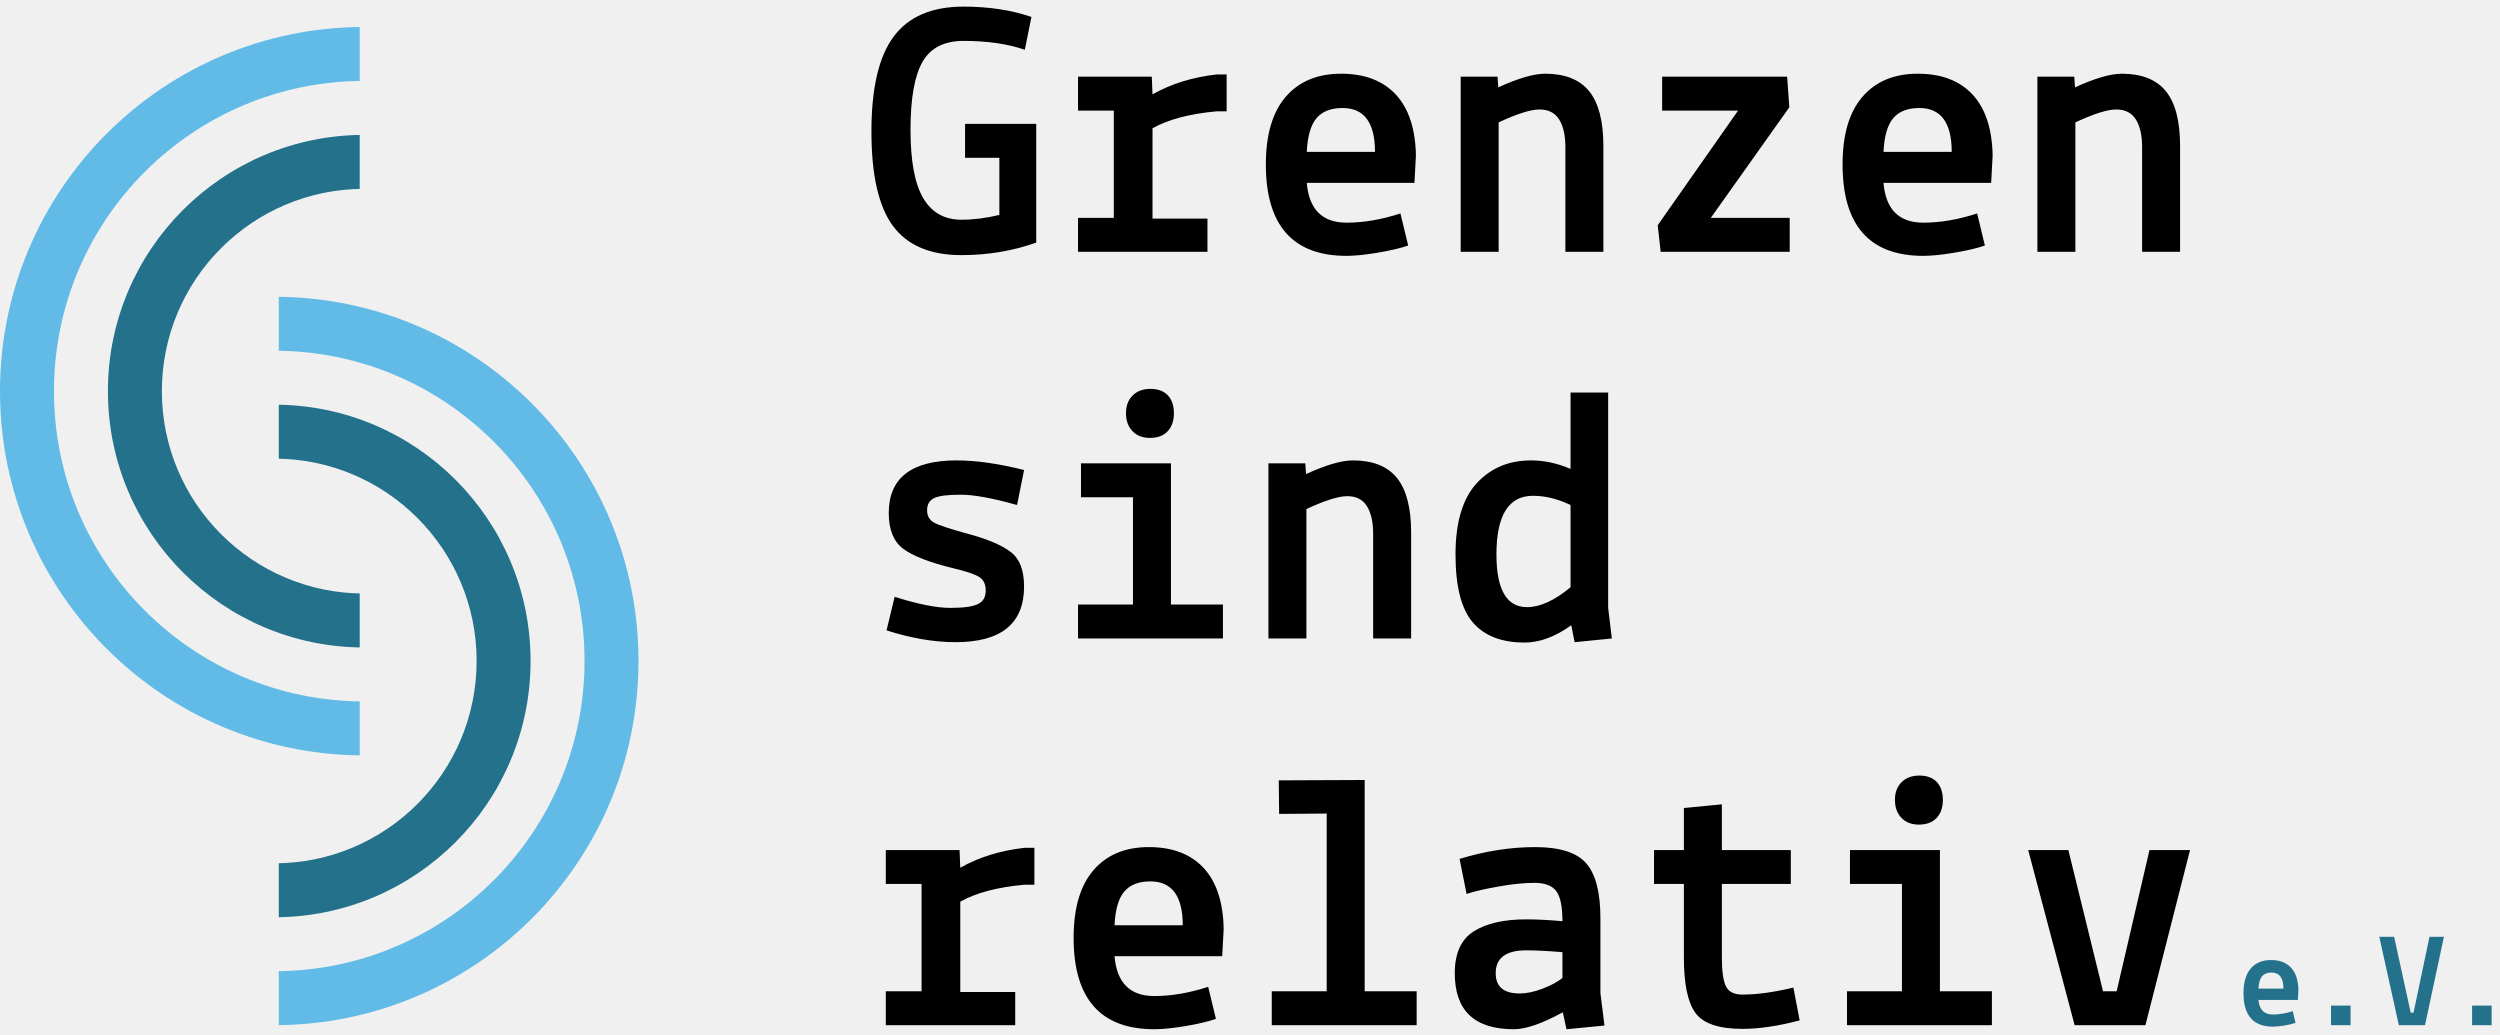
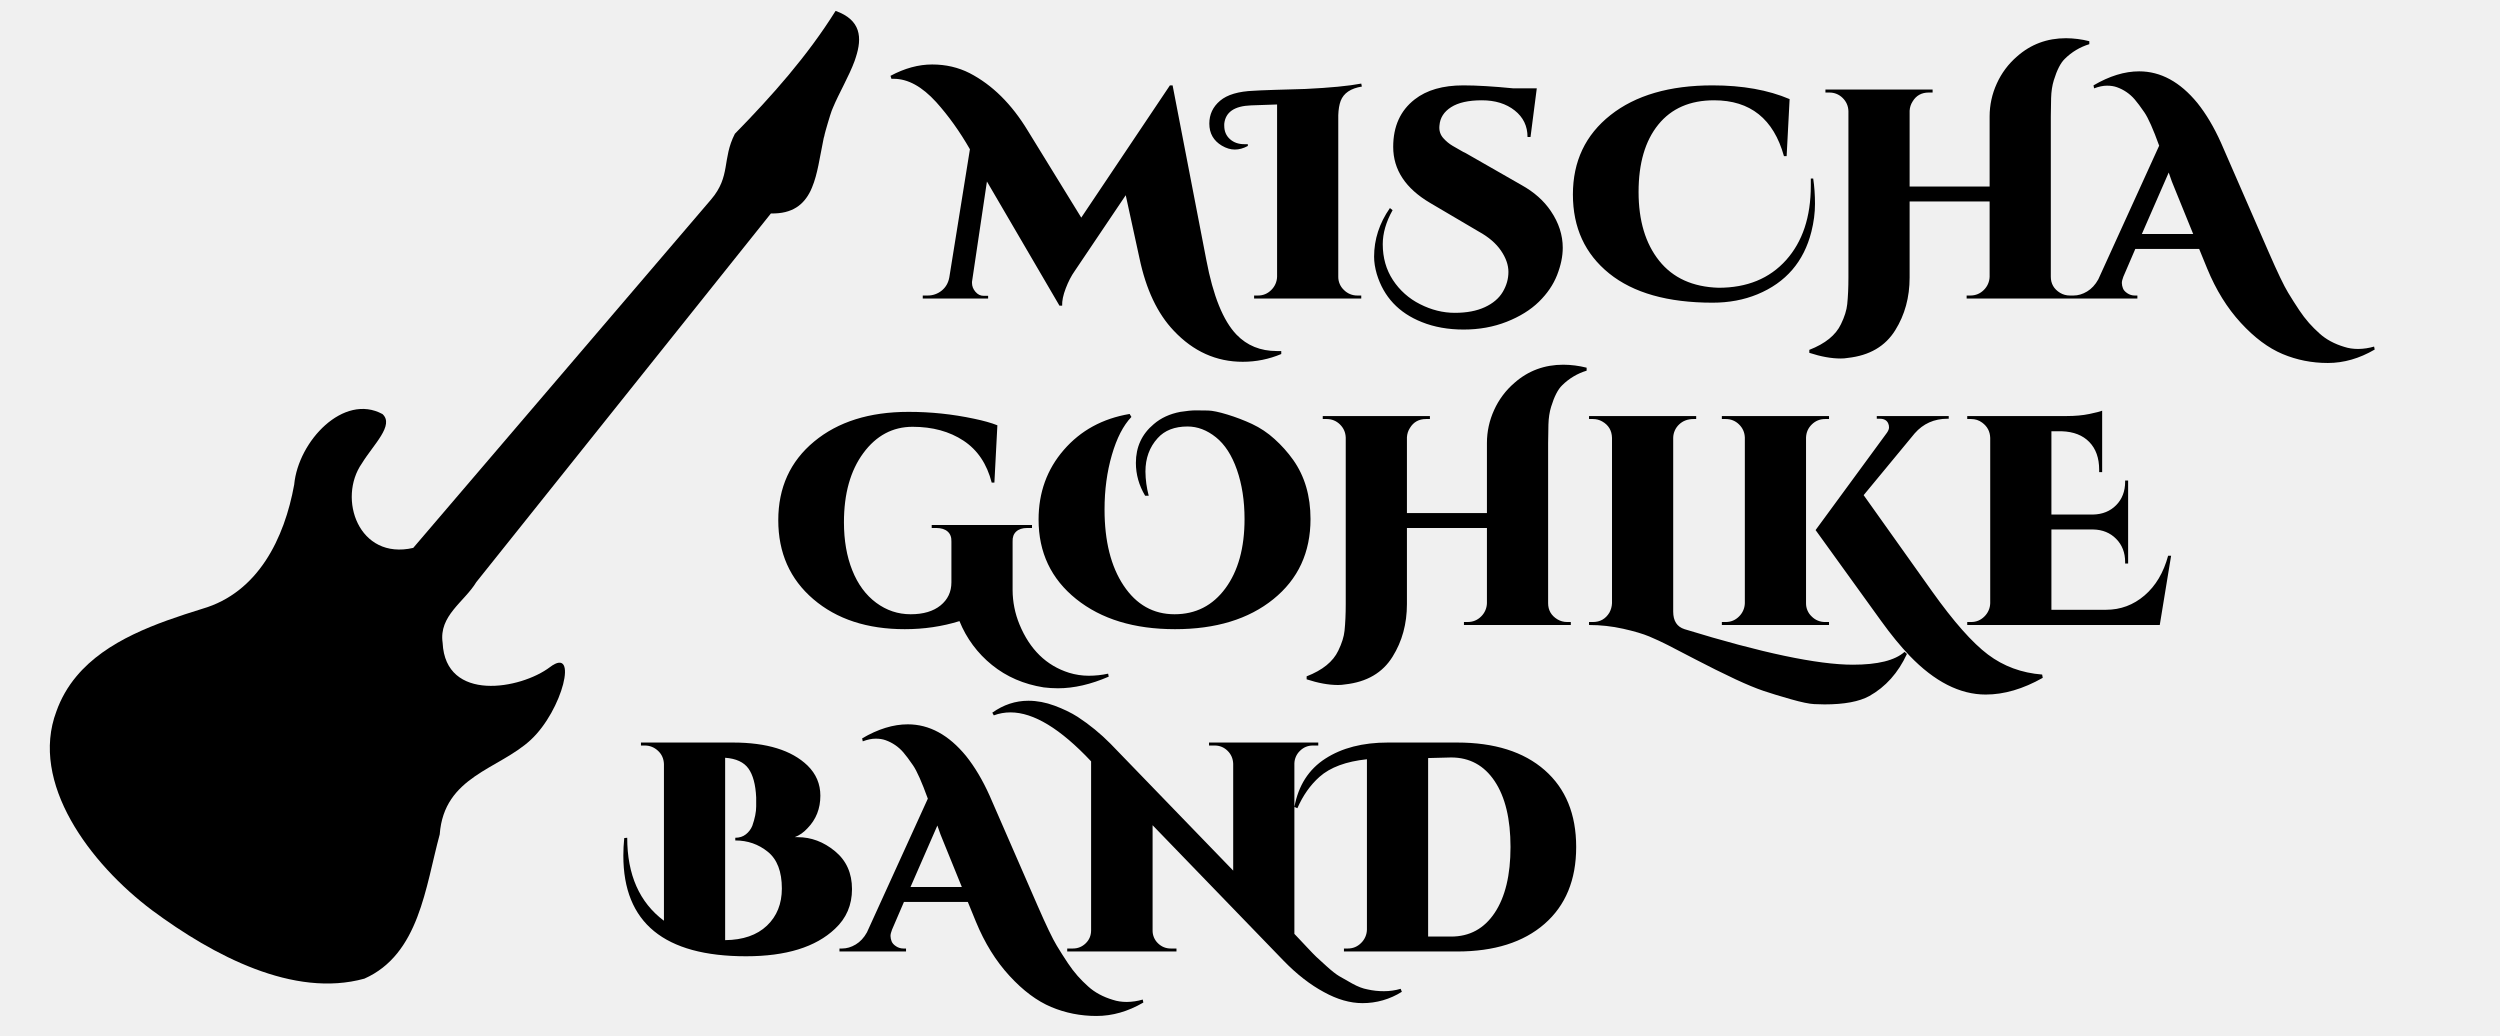
- <svg xmlns="http://www.w3.org/2000/svg" xmlns:xlink="http://www.w3.org/1999/xlink" viewBox="0 0 278 115">
-   <defs>
-     <path id="group-3-copy-a" d="M0 0H45V91H0z" />
-     <path id="group-3-copy-c" d="M0 0H45V91H0z" />
-   </defs>
-   <g fill="none" fill-rule="evenodd" transform="translate(-7 -2)">
-     <g fill-rule="nonzero" transform="translate(103.902 2.735)">
-       <path fill="#000" d="M10.004,27.634 C12.956,27.634 15.73,27.169 18.327,26.24 L18.327,26.24 L18.327,13.038 L10.414,13.038 L10.414,16.81 L14.227,16.81 L14.227,23.165 C12.751,23.52 11.343,23.698 10.004,23.698 C8.118,23.698 6.704,22.898 5.761,21.299 C4.817,19.701 4.346,17.165 4.346,13.694 C4.346,10.223 4.79,7.708 5.678,6.15 C6.567,4.592 8.091,3.813 10.25,3.813 C12.874,3.813 15.143,4.141 17.056,4.797 L17.056,4.797 L17.794,1.148 C15.553,0.383 13.038,7.10542736e-15 10.25,7.10542736e-15 C6.724,7.10542736e-15 4.134,1.107 2.481,3.321 C0.827,5.535 5.68434189e-14,9.061 5.68434189e-14,13.899 C5.68434189e-14,18.737 0.799,22.236 2.398,24.395 C3.998,26.554 6.533,27.634 10.004,27.634 Z M37.367,27.265 L37.367,23.575 L31.258,23.575 L31.258,13.53 C33.007,12.546 35.385,11.917 38.392,11.644 L38.392,11.644 L39.499,11.644 L39.499,7.544 L38.392,7.544 C35.713,7.845 33.335,8.583 31.258,9.758 L31.258,9.758 L31.176,7.79 L22.976,7.79 L22.976,11.562 L26.953,11.562 L26.953,23.493 L22.976,23.493 L22.976,27.265 L37.367,27.265 Z M52.84,27.716 C53.742,27.716 54.89,27.6 56.284,27.367 C57.678,27.135 58.812,26.869 59.687,26.568 L59.687,26.568 L58.826,23.001 C56.721,23.684 54.726,24.026 52.84,24.026 C50.134,24.026 48.658,22.55 48.412,19.598 L48.412,19.598 L60.384,19.598 L60.548,16.564 C60.493,13.585 59.748,11.323 58.313,9.778 C56.878,8.234 54.849,7.462 52.225,7.462 C49.601,7.462 47.551,8.316 46.075,10.024 C44.599,11.733 43.861,14.241 43.861,17.548 C43.861,24.327 46.854,27.716 52.84,27.716 Z M55.997,16.154 L48.412,16.154 C48.494,14.405 48.856,13.154 49.498,12.402 C50.141,11.651 51.104,11.275 52.389,11.275 C54.794,11.275 55.997,12.901 55.997,16.154 L55.997,16.154 Z M69.748,27.265 L69.748,12.874 C71.798,11.917 73.315,11.439 74.299,11.439 C75.283,11.439 76.007,11.808 76.472,12.546 C76.936,13.284 77.169,14.309 77.169,15.621 L77.169,15.621 L77.169,27.265 L81.392,27.265 L81.392,15.498 C81.392,12.737 80.866,10.708 79.813,9.409 C78.761,8.111 77.128,7.462 74.914,7.462 C73.656,7.462 71.921,7.968 69.707,8.979 L69.707,8.979 L69.625,7.79 L65.525,7.79 L65.525,27.265 L69.748,27.265 Z M102.113,27.265 L102.113,23.493 L93.339,23.493 L102.072,11.193 L101.826,7.79 L87.927,7.79 L87.927,11.562 L96.373,11.562 L87.435,24.313 L87.763,27.265 L102.113,27.265 Z M116.971,27.716 C117.873,27.716 119.021,27.6 120.415,27.367 C121.809,27.135 122.943,26.869 123.818,26.568 L123.818,26.568 L122.957,23.001 C120.852,23.684 118.857,24.026 116.971,24.026 C114.265,24.026 112.789,22.55 112.543,19.598 L112.543,19.598 L124.515,19.598 L124.679,16.564 C124.624,13.585 123.879,11.323 122.444,9.778 C121.009,8.234 118.98,7.462 116.356,7.462 C113.732,7.462 111.682,8.316 110.206,10.024 C108.73,11.733 107.992,14.241 107.992,17.548 C107.992,24.327 110.985,27.716 116.971,27.716 Z M120.128,16.154 L112.543,16.154 C112.625,14.405 112.987,13.154 113.629,12.402 C114.271,11.651 115.235,11.275 116.52,11.275 C118.925,11.275 120.128,12.901 120.128,16.154 L120.128,16.154 Z M133.879,27.265 L133.879,12.874 C135.929,11.917 137.446,11.439 138.43,11.439 C139.414,11.439 140.138,11.808 140.603,12.546 C141.067,13.284 141.3,14.309 141.3,15.621 L141.3,15.621 L141.3,27.265 L145.523,27.265 L145.523,15.498 C145.523,12.737 144.996,10.708 143.944,9.409 C142.892,8.111 141.259,7.462 139.045,7.462 C137.787,7.462 136.052,7.968 133.838,8.979 L133.838,8.979 L133.756,7.79 L129.656,7.79 L129.656,27.265 L133.879,27.265 Z M9.348,70.675 C14.432,70.675 16.974,68.611 16.974,64.484 C16.974,62.68 16.482,61.402 15.498,60.651 C14.514,59.899 12.97,59.236 10.865,58.662 C8.76,58.088 7.455,57.657 6.949,57.37 C6.444,57.084 6.191,56.626 6.191,55.997 C6.191,55.368 6.444,54.924 6.949,54.664 C7.455,54.405 8.446,54.275 9.922,54.275 C11.398,54.275 13.489,54.658 16.195,55.423 L16.195,55.423 L16.974,51.528 C14.131,50.817 11.63,50.462 9.471,50.462 C4.442,50.462 1.927,52.416 1.927,56.325 C1.927,58.156 2.46,59.475 3.526,60.282 C4.592,61.088 6.478,61.819 9.184,62.475 C10.551,62.803 11.48,63.117 11.972,63.418 C12.464,63.719 12.71,64.224 12.71,64.935 C12.71,65.646 12.437,66.138 11.89,66.411 C11.343,66.712 10.305,66.862 8.774,66.862 C7.243,66.862 5.18,66.452 2.583,65.632 L2.583,65.632 L1.681,69.363 C4.414,70.238 6.97,70.675 9.348,70.675 Z M30.971,47.961 C31.818,47.961 32.474,47.715 32.939,47.223 C33.404,46.731 33.636,46.061 33.636,45.214 C33.636,44.367 33.41,43.704 32.959,43.225 C32.508,42.747 31.866,42.508 31.032,42.508 C30.199,42.508 29.536,42.754 29.044,43.246 C28.552,43.738 28.306,44.394 28.306,45.214 C28.306,46.034 28.545,46.697 29.023,47.203 C29.502,47.708 30.151,47.961 30.971,47.961 Z M39.089,70.265 L39.089,66.493 L33.308,66.493 L33.308,50.79 L23.304,50.79 L23.304,54.562 L29.085,54.562 L29.085,66.493 L22.976,66.493 L22.976,70.265 L39.089,70.265 Z M48.371,70.265 L48.371,55.874 C50.421,54.917 51.938,54.439 52.922,54.439 C53.906,54.439 54.63,54.808 55.095,55.546 C55.56,56.284 55.792,57.309 55.792,58.621 L55.792,58.621 L55.792,70.265 L60.015,70.265 L60.015,58.498 C60.015,55.737 59.489,53.708 58.436,52.41 C57.384,51.111 55.751,50.462 53.537,50.462 C52.28,50.462 50.544,50.968 48.33,51.979 L48.33,51.979 L48.248,50.79 L44.148,50.79 L44.148,70.265 L48.371,70.265 Z M72.618,70.716 C74.312,70.716 76.048,70.074 77.825,68.789 L77.825,68.789 L78.194,70.675 L82.335,70.265 L81.925,66.862 L81.925,42.918 L77.743,42.918 L77.743,51.405 C76.267,50.776 74.804,50.462 73.356,50.462 C70.868,50.462 68.846,51.316 67.288,53.025 C65.73,54.733 64.951,57.364 64.951,60.917 C64.951,64.47 65.593,66.992 66.878,68.481 C68.162,69.971 70.076,70.716 72.618,70.716 Z M72.905,66.78 C70.636,66.78 69.502,64.826 69.502,60.917 C69.502,56.571 70.855,54.398 73.561,54.398 C74.927,54.398 76.321,54.74 77.743,55.423 L77.743,55.423 L77.743,64.566 C75.966,66.042 74.353,66.78 72.905,66.78 Z M15.99,113.265 L15.99,109.575 L9.881,109.575 L9.881,99.53 C11.63,98.546 14.008,97.917 17.015,97.644 L17.015,97.644 L18.122,97.644 L18.122,93.544 L17.015,93.544 C14.336,93.845 11.958,94.583 9.881,95.758 L9.881,95.758 L9.799,93.79 L1.599,93.79 L1.599,97.562 L5.576,97.562 L5.576,109.493 L1.599,109.493 L1.599,113.265 L15.99,113.265 Z M31.463,113.716 C32.365,113.716 33.513,113.6 34.907,113.368 C36.301,113.135 37.435,112.869 38.31,112.568 L38.31,112.568 L37.449,109.001 C35.344,109.684 33.349,110.026 31.463,110.026 C28.757,110.026 27.281,108.55 27.035,105.598 L27.035,105.598 L39.007,105.598 L39.171,102.564 C39.116,99.585 38.371,97.323 36.936,95.778 C35.501,94.234 33.472,93.462 30.848,93.462 C28.224,93.462 26.174,94.316 24.698,96.025 C23.222,97.733 22.484,100.241 22.484,103.548 C22.484,110.327 25.477,113.716 31.463,113.716 Z M34.62,102.154 L27.035,102.154 C27.117,100.405 27.479,99.154 28.121,98.403 C28.764,97.651 29.727,97.275 31.012,97.275 C33.417,97.275 34.62,98.901 34.62,102.154 L34.62,102.154 Z M60.63,113.265 L60.63,109.493 L54.849,109.493 L54.849,86 L45.296,86.041 L45.337,89.772 L50.626,89.731 L50.626,109.493 L44.517,109.493 L44.517,113.265 L60.63,113.265 Z M77.292,113.716 L81.515,113.306 L81.064,109.698 L81.064,101.375 C81.064,98.505 80.538,96.469 79.485,95.266 C78.433,94.063 76.54,93.462 73.807,93.462 C71.073,93.462 68.272,93.899 65.402,94.774 L65.402,94.774 L66.181,98.669 C67.001,98.396 68.176,98.122 69.707,97.849 C71.237,97.576 72.577,97.439 73.725,97.439 C74.873,97.439 75.679,97.74 76.144,98.341 C76.608,98.942 76.841,100.063 76.841,101.703 C75.337,101.566 73.998,101.498 72.823,101.498 C70.335,101.498 68.388,101.942 66.98,102.831 C65.573,103.719 64.869,105.27 64.869,107.484 C64.869,111.639 67.055,113.716 71.429,113.716 C72.768,113.716 74.586,113.087 76.882,111.83 L76.882,111.83 L77.292,113.716 Z M72.085,109.739 C70.308,109.739 69.42,108.987 69.42,107.484 C69.42,105.789 70.554,104.942 72.823,104.942 C73.861,104.942 75.201,105.01 76.841,105.147 L76.841,105.147 L76.841,108.017 C76.294,108.454 75.556,108.851 74.627,109.206 C73.697,109.561 72.85,109.739 72.085,109.739 Z M96.865,113.675 C98.723,113.675 100.842,113.361 103.22,112.732 L103.22,112.732 L102.523,109.083 C100.363,109.602 98.477,109.862 96.865,109.862 C95.935,109.862 95.32,109.555 95.02,108.939 C94.719,108.325 94.569,107.265 94.569,105.762 L94.569,105.762 L94.569,97.562 L102.236,97.562 L102.236,93.79 L94.569,93.79 L94.569,88.706 L90.346,89.116 L90.346,93.79 L87.025,93.79 L87.025,97.562 L90.346,97.562 L90.346,105.762 C90.346,108.687 90.776,110.737 91.637,111.912 C92.498,113.087 94.241,113.675 96.865,113.675 Z M116.479,90.961 C117.326,90.961 117.982,90.715 118.447,90.223 C118.911,89.731 119.144,89.061 119.144,88.214 C119.144,87.367 118.918,86.704 118.467,86.225 C118.016,85.747 117.374,85.508 116.54,85.508 C115.706,85.508 115.044,85.754 114.552,86.246 C114.06,86.738 113.814,87.394 113.814,88.214 C113.814,89.034 114.053,89.697 114.531,90.203 C115.009,90.708 115.659,90.961 116.479,90.961 Z M124.597,113.265 L124.597,109.493 L118.816,109.493 L118.816,93.79 L108.812,93.79 L108.812,97.562 L114.593,97.562 L114.593,109.493 L108.484,109.493 L108.484,113.265 L124.597,113.265 Z M141.669,113.265 L146.63,93.79 L142.12,93.79 L138.471,109.493 L136.954,109.493 L133.1,93.79 L128.631,93.79 L133.797,113.265 L141.669,113.265 Z" />
-       <path fill="#24718B" d="M155.86,113.43 C156.19,113.43 156.61,113.388 157.12,113.302 C157.63,113.218 158.045,113.12 158.365,113.01 L158.365,113.01 L158.05,111.705 C157.28,111.955 156.55,112.08 155.86,112.08 C154.87,112.08 154.33,111.54 154.24,110.46 L154.24,110.46 L158.62,110.46 L158.68,109.35 C158.66,108.26 158.387,107.433 157.862,106.868 C157.337,106.302 156.595,106.02 155.635,106.02 C154.675,106.02 153.925,106.332 153.385,106.957 C152.845,107.582 152.575,108.5 152.575,109.71 C152.575,112.19 153.67,113.43 155.86,113.43 Z M157.015,109.2 L154.24,109.2 C154.27,108.56 154.402,108.103 154.637,107.828 C154.872,107.552 155.225,107.415 155.695,107.415 C156.575,107.415 157.015,108.01 157.015,109.2 L157.015,109.2 Z M164.482,113.265 L164.482,111.09 L162.307,111.09 L162.307,113.265 L164.482,113.265 Z M172.76,113.265 L174.86,103.44 L173.255,103.44 L171.485,111.87 L171.17,111.87 L169.325,103.44 L167.675,103.44 L169.85,113.265 L172.76,113.265 Z M180.168,113.265 L180.168,111.09 L177.993,111.09 L177.993,113.265 L180.168,113.265 Z" />
-     </g>
-     <g transform="translate(38 30)">
-       <mask id="group-3-copy-b" fill="#fff">
-         <use xlink:href="#group-3-copy-a" />
-       </mask>
-       <path fill="#61BBE6" fill-rule="nonzero" d="M-0.5,5 C-22.868,5 -41,23.132 -41,45.5 C-41,67.868 -22.868,86 -0.5,86 C21.868,86 40,67.868 40,45.5 C40,23.132 21.868,5 -0.5,5 Z M-0.5,11 C18.554,11 34,26.446 34,45.5 C34,64.554 18.554,80 -0.5,80 C-19.554,80 -35,64.554 -35,45.5 C-35,26.446 -19.554,11 -0.5,11 Z" mask="url(#group-3-copy-b)" />
-       <path fill="#24718B" fill-rule="nonzero" d="M-0.5,17 C-16.24,17 -29,29.76 -29,45.5 C-29,61.24 -16.24,74 -0.5,74 C15.24,74 28,61.24 28,45.5 C28,29.76 15.24,17 -0.5,17 Z M-0.5,23 C11.926,23 22,33.074 22,45.5 C22,57.926 11.926,68 -0.5,68 C-12.926,68 -23,57.926 -23,45.5 C-23,33.074 -12.926,23 -0.5,23 Z" mask="url(#group-3-copy-b)" />
-     </g>
-     <g transform="matrix(-1 0 0 1 47 0)">
-       <mask id="group-3-copy-d" fill="#fff">
-         <use xlink:href="#group-3-copy-c" />
-       </mask>
-       <path fill="#61BBE6" fill-rule="nonzero" d="M-0.5,5 C-22.868,5 -41,23.132 -41,45.5 C-41,67.868 -22.868,86 -0.5,86 C21.868,86 40,67.868 40,45.5 C40,23.132 21.868,5 -0.5,5 Z M-0.5,11 C18.554,11 34,26.446 34,45.5 C34,64.554 18.554,80 -0.5,80 C-19.554,80 -35,64.554 -35,45.5 C-35,26.446 -19.554,11 -0.5,11 Z" mask="url(#group-3-copy-d)" />
-       <path fill="#24718B" fill-rule="nonzero" d="M-0.5,17 C-16.24,17 -29,29.76 -29,45.5 C-29,61.24 -16.24,74 -0.5,74 C15.24,74 28,61.24 28,45.5 C28,29.76 15.24,17 -0.5,17 Z M-0.5,23 C11.926,23 22,33.074 22,45.5 C22,57.926 11.926,68 -0.5,68 C-12.926,68 -23,57.926 -23,45.5 C-23,33.074 -12.926,23 -0.5,23 Z" mask="url(#group-3-copy-d)" />
-     </g>
+ <svg xmlns="http://www.w3.org/2000/svg" viewBox="0 0 268 111">
+   <g fill="currentColor" fill-rule="evenodd">
+     <path fill-rule="nonzero" d="M133.223 38.784c1.429 0 2.805-.277 4.128-.832v-.32h-.48c-1.75 0-3.19-.587-4.32-1.76-1.43-1.493-2.507-4.16-3.232-8l-3.616-18.72h-.288l-9.504 14.176-5.728-9.312c-1.728-2.859-3.808-4.917-6.24-6.176-1.216-.619-2.555-.928-4.016-.928-1.462 0-2.95.405-4.464 1.216l.096.32h.256c1.514 0 3.029.832 4.544 2.496 1.322 1.472 2.528 3.157 3.616 5.056l-2.208 13.728c-.107.597-.38 1.072-.816 1.424a2.354 2.354 0 01-1.52.528h-.512V32h7.008v-.288h-.48c-.342 0-.635-.144-.88-.432-.246-.288-.368-.603-.368-.944v-.128l1.6-10.752 7.776 13.312h.288c-.022-.512.106-1.13.384-1.856.277-.725.597-1.344.96-1.856l5.472-8.128 1.472 6.752c.704 3.35 1.93 5.941 3.68 7.776 2.09 2.219 4.554 3.328 7.392 3.328zM145.927 32v-.32h-.416a1.995 1.995 0 01-1.44-.592 1.916 1.916 0 01-.608-1.424V12.352c.02-.619.106-1.13.256-1.536.32-.832 1.077-1.344 2.272-1.536l-.064-.32c-1.344.256-3.34.448-5.984.576-.918.021-2.011.053-3.28.096-1.27.043-2.022.075-2.256.096-1.643.064-2.848.421-3.616 1.072-.768.65-1.152 1.467-1.152 2.448 0 1.045.448 1.835 1.344 2.368.469.277.933.416 1.392.416.458 0 .922-.128 1.392-.384v-.192h-.384c-.62 0-1.131-.181-1.536-.544-.406-.363-.608-.843-.608-1.44v-.192c.128-1.259 1.088-1.92 2.88-1.984l2.784-.096v18.464a2.06 2.06 0 01-.624 1.424c-.395.395-.87.592-1.424.592h-.416V32h11.488zm10.976 3.328c1.664 0 3.2-.277 4.608-.832 1.408-.555 2.56-1.27 3.456-2.144.896-.875 1.546-1.83 1.952-2.864.405-1.035.608-2.01.608-2.928 0-1.365-.427-2.677-1.28-3.936-.747-1.11-1.792-2.037-3.136-2.784l-5.984-3.424a4.927 4.927 0 01-.544-.288c-.256-.15-.544-.315-.864-.496a4.14 4.14 0 01-.96-.784c-.363-.384-.512-.853-.448-1.408.064-.81.48-1.461 1.248-1.952.768-.49 1.866-.736 3.296-.736 1.429 0 2.602.363 3.52 1.088.917.725 1.376 1.675 1.376 2.848h.32l.672-5.216h-2.496c-2.176-.213-3.968-.32-5.376-.32-2.198 0-3.936.501-5.216 1.504-1.536 1.195-2.304 2.89-2.304 5.088 0 2.453 1.322 4.459 3.968 6.016l5.216 3.072c1.045.576 1.834 1.253 2.368 2.032.533.779.8 1.541.8 2.288 0 .747-.203 1.461-.608 2.144-.406.683-1.046 1.227-1.92 1.632-.875.405-1.947.608-3.216.608-1.27 0-2.512-.31-3.728-.928a7.443 7.443 0 01-2.912-2.592c-.726-1.11-1.088-2.39-1.088-3.84 0-1.173.352-2.39 1.056-3.648l-.288-.224c-1.131 1.621-1.696 3.36-1.696 5.216 0 .576.096 1.195.288 1.856.746 2.453 2.357 4.17 4.832 5.152 1.322.533 2.816.8 4.48.8zm26.688-2.88c1.749 0 3.349-.299 4.8-.896 3.05-1.259 4.98-3.499 5.792-6.72.256-1.024.384-2.016.384-2.976s-.064-1.867-.192-2.72h-.256v.768c0 3.35-.886 6.01-2.656 7.984-1.771 1.973-4.182 2.96-7.232 2.96-2.774-.085-4.896-1.05-6.368-2.896-1.472-1.845-2.208-4.304-2.208-7.376s.704-5.477 2.112-7.216c1.408-1.739 3.402-2.608 5.984-2.608 3.882 0 6.378 1.995 7.488 5.984h.288l.32-6.112c-2.304-.981-5.056-1.472-8.256-1.472-4.608 0-8.256 1.061-10.944 3.184-2.688 2.123-4.032 4.96-4.032 8.512 0 3.552 1.296 6.373 3.888 8.464 2.592 2.09 6.288 3.136 11.088 3.136zm13.728 5.984a4.3 4.3 0 00.768-.064c2.325-.256 4.02-1.248 5.088-2.976 1.024-1.643 1.536-3.52 1.536-5.632V21.6h8.576v8.064a2.06 2.06 0 01-.624 1.424c-.395.395-.88.592-1.456.592h-.384V32h11.456v-.32h-.384c-.384 0-.736-.096-1.056-.288-.662-.405-.992-.981-.992-1.728V12.48c0-.597.01-1.253.032-1.968.02-.715.117-1.35.288-1.904.34-1.11.736-1.877 1.184-2.304a6.308 6.308 0 012.624-1.568v-.32a10.54 10.54 0 00-2.496-.32c-2.027 0-3.776.65-5.248 1.952a8.36 8.36 0 00-2.176 2.912 8.443 8.443 0 00-.768 3.52V20h-8.576v-8.128c.02-.363.128-.693.32-.992.384-.64.96-.96 1.728-.96h.416V9.6h-11.488v.32h.416c.554 0 1.029.192 1.424.576.394.384.602.853.624 1.408V29.76c0 1.067-.043 2.016-.128 2.848-.064.64-.288 1.355-.672 2.144-.555 1.173-1.686 2.09-3.392 2.752v.32c1.237.405 2.357.608 3.36.608zm52.224.48c1.706 0 3.38-.48 5.024-1.44l-.064-.32a6.23 6.23 0 01-1.712.256c-.544 0-1.04-.075-1.488-.224-1.067-.32-1.952-.8-2.656-1.44a13.868 13.868 0 01-1.12-1.12 12.878 12.878 0 01-1.04-1.36 49.629 49.629 0 01-1.2-1.888c-.448-.736-1.142-2.181-2.08-4.336l-5.12-11.744c-.747-1.664-1.59-3.083-2.528-4.256-1.856-2.261-3.936-3.392-6.24-3.392-1.558 0-3.19.501-4.896 1.504l.064.32c.512-.192.97-.288 1.376-.288.405 0 .757.053 1.056.16a4.487 4.487 0 011.92 1.312c.277.32.624.784 1.04 1.392.416.608.944 1.797 1.584 3.568l-6.528 14.336c-.32.576-.72 1.008-1.2 1.296-.48.288-.966.432-1.456.432h-.288V32h7.136v-.32h-.288a1.41 1.41 0 01-.784-.24c-.246-.16-.406-.341-.48-.544a1.63 1.63 0 01-.112-.56c0-.17.053-.395.16-.672l1.28-2.976h6.848l.864 2.112c.938 2.283 2.138 4.219 3.6 5.808 1.46 1.59 2.954 2.704 4.48 3.344 1.525.64 3.14.96 4.848.96zM235.11 25.088h-5.504l2.88-6.592c.234.704.437 1.248.608 1.632l2.016 4.96zM113.415 73.784c1.706 0 3.52-.416 5.44-1.248l-.064-.32a9.705 9.705 0 01-2.08.224 7.25 7.25 0 01-2.112-.32c-2.432-.768-4.203-2.496-5.312-5.184a9.762 9.762 0 01-.736-3.68v-5.184c-.022-.47.106-.832.384-1.088.277-.256.672-.384 1.184-.384h.512v-.32H99.879v.32h.48c.533 0 .944.128 1.232.384.288.256.42.619.4 1.088v4.352c0 1.024-.39 1.85-1.168 2.48-.78.63-1.846.944-3.2.944-1.355 0-2.587-.41-3.696-1.232-1.11-.821-1.963-1.979-2.56-3.472-.598-1.493-.896-3.21-.896-5.152 0-3.072.693-5.547 2.08-7.424 1.386-1.877 3.146-2.816 5.28-2.816 2.133 0 3.952.496 5.456 1.488 1.504.992 2.512 2.49 3.024 4.496h.288l.32-6.144c-.64-.256-1.472-.49-2.496-.704a33.406 33.406 0 00-7.04-.736c-4.182 0-7.552 1.061-10.112 3.184-2.56 2.123-3.84 4.933-3.84 8.432 0 3.499 1.253 6.32 3.76 8.464 2.506 2.144 5.776 3.216 9.808 3.216 2.048 0 4-.288 5.856-.864a11.59 11.59 0 003.488 4.704c1.557 1.259 3.402 2.059 5.536 2.4.512.064 1.024.096 1.536.096zm12.544-6.336c4.373 0 7.888-1.072 10.544-3.216 2.656-2.144 3.984-5.008 3.984-8.592 0-2.475-.62-4.587-1.856-6.336a13.672 13.672 0 00-2-2.24 9.67 9.67 0 00-2.416-1.616 20.717 20.717 0 00-2.64-1.008c-.907-.277-1.595-.421-2.064-.432-.47-.01-.912-.016-1.328-.016-.416 0-.966.053-1.648.16-1.131.213-2.08.65-2.848 1.312-1.28 1.067-1.92 2.453-1.92 4.16 0 1.237.33 2.41.992 3.52h.384a10.479 10.479 0 01-.352-2.592c0-1.43.437-2.624 1.312-3.584.746-.832 1.813-1.248 3.2-1.248 1.066 0 2.08.384 3.04 1.152.96.768 1.712 1.93 2.256 3.488.544 1.557.816 3.317.816 5.28 0 3.093-.683 5.568-2.048 7.424-1.366 1.856-3.184 2.784-5.456 2.784-2.272 0-4.091-1.024-5.456-3.072-1.366-2.048-2.048-4.768-2.048-8.16 0-2.09.26-4.037.784-5.84.522-1.803 1.22-3.163 2.096-4.08l-.192-.32c-2.902.49-5.254 1.776-7.056 3.856-1.803 2.08-2.704 4.57-2.704 7.472 0 3.52 1.344 6.357 4.032 8.512 2.688 2.155 6.218 3.232 10.592 3.232zm17.472 5.984a4.3 4.3 0 00.768-.064c2.325-.256 4.02-1.248 5.088-2.976 1.024-1.643 1.536-3.52 1.536-5.632V56.6h8.576v8.064a2.06 2.06 0 01-.624 1.424c-.395.395-.88.592-1.456.592h-.384V67h11.456v-.32h-.384c-.384 0-.736-.096-1.056-.288-.662-.405-.992-.981-.992-1.728V47.48c0-.597.01-1.253.032-1.968.02-.715.117-1.35.288-1.904.34-1.11.736-1.877 1.184-2.304a6.308 6.308 0 012.624-1.568v-.32a10.54 10.54 0 00-2.496-.32c-2.027 0-3.776.65-5.248 1.952a8.36 8.36 0 00-2.176 2.912 8.443 8.443 0 00-.768 3.52V55h-8.576v-8.128c.02-.363.128-.693.32-.992.384-.64.96-.96 1.728-.96h.416v-.32h-11.488v.32h.416c.554 0 1.029.192 1.424.576.394.384.602.853.624 1.408V64.76c0 1.067-.043 2.016-.128 2.848-.064.64-.288 1.355-.672 2.144-.555 1.173-1.686 2.09-3.392 2.752v.32c1.237.405 2.357.608 3.36.608zm52.16 2.08c2.112 0 3.712-.299 4.8-.896 1.749-.981 3.093-2.485 4.032-4.512l-.256-.224c-1.024.917-2.87 1.376-5.536 1.376-3.776 0-9.792-1.27-18.048-3.808-.811-.256-1.216-.885-1.216-1.888V46.936a2.01 2.01 0 01.64-1.44c.405-.384.917-.576 1.536-.576h.288v-.32h-11.488v.32h.416c.362 0 .693.085.992.256.682.384 1.034.97 1.056 1.76v17.728a2.29 2.29 0 01-.288 1.024c-.406.661-.992.992-1.76.992h-.416V67c1.237 0 2.453.133 3.648.4 1.194.267 2.133.544 2.816.832.682.288 1.338.592 1.968.912.629.32 1.626.837 2.992 1.552a114.92 114.92 0 004.288 2.128c1.194.555 2.186.965 2.976 1.232.789.267 1.765.565 2.928.896 1.162.33 2.005.507 2.528.528.522.021.89.032 1.104.032zm.48-8.512v-.32h-.416a1.995 1.995 0 01-1.44-.592 1.916 1.916 0 01-.608-1.424v-17.76c.02-.555.229-1.024.624-1.408.394-.384.869-.576 1.424-.576h.416v-.32h-11.488v.32h.416c.554 0 1.029.192 1.424.576.394.384.602.853.624 1.408v17.76a2.06 2.06 0 01-.624 1.424c-.395.395-.87.592-1.424.592h-.416V67h11.488zm16.8 7.456c1.962 0 4-.597 6.112-1.792l-.064-.352c-2.198-.17-4.134-.885-5.808-2.144-1.675-1.259-3.675-3.52-6-6.784l-7.328-10.304 5.472-6.624c.917-1.045 2.09-1.568 3.52-1.568h.128V44.6h-7.712v.288h.32c.448 0 .746.16.896.48a.99.99 0 01.096.448c0 .17-.075.363-.224.576l-7.648 10.432 7.04 9.76c1.045 1.45 2.058 2.688 3.04 3.712 2.666 2.773 5.386 4.16 8.16 4.16zM231.527 67l1.216-7.424h-.32c-.491 1.813-1.334 3.232-2.528 4.256-1.195 1.024-2.571 1.536-4.128 1.536h-5.856V56.76h4.48c1.002.021 1.824.357 2.464 1.008.64.65.96 1.477.96 2.48v.16h.32v-8.896h-.32v.128c0 1.024-.32 1.861-.96 2.512-.64.65-1.472.987-2.496 1.008h-4.448v-8.928h1.12c1.258.043 2.24.427 2.944 1.152.704.725 1.056 1.717 1.056 2.976v.256h.32v-6.592c-.192.085-.646.203-1.36.352-.715.15-1.531.224-2.448.224h-10.656v.32h.416c.448 0 .842.128 1.184.384.554.405.842.95.864 1.632v17.728a2.06 2.06 0 01-.624 1.424c-.395.395-.87.592-1.424.592h-.416V67h20.64zM79.975 102.512c4.288 0 7.466-.981 9.536-2.944 1.216-1.13 1.824-2.55 1.824-4.256 0-1.707-.608-3.061-1.824-4.064-1.216-1.003-2.55-1.504-4-1.504h-.32c.512-.192.97-.512 1.376-.96.917-.939 1.376-2.101 1.376-3.488 0-1.259-.46-2.336-1.376-3.232-1.707-1.643-4.374-2.464-8-2.464H68.71v.32h.416c.533 0 1.002.187 1.408.56.405.373.618.848.64 1.424v16.8c-2.624-1.963-3.936-4.928-3.936-8.896l-.32.032c-.064.64-.096 1.27-.096 1.888 0 7.19 4.384 10.784 13.152 10.784zm-2.24-1.728V81.232c1.173.085 2.005.47 2.496 1.152.49.683.768 1.717.832 3.104v.96c0 .597-.14 1.29-.416 2.08a2.23 2.23 0 01-.688.912c-.31.245-.688.368-1.136.368v.288c1.322 0 2.485.405 3.488 1.216 1.002.81 1.504 2.123 1.504 3.936 0 1.643-.534 2.97-1.6 3.984-1.067 1.013-2.56 1.53-4.48 1.552zm39.808 8.128c1.706 0 3.38-.48 5.024-1.44l-.064-.32a6.23 6.23 0 01-1.712.256c-.544 0-1.04-.075-1.488-.224-1.067-.32-1.952-.8-2.656-1.44a13.868 13.868 0 01-1.12-1.12 12.878 12.878 0 01-1.04-1.36 49.629 49.629 0 01-1.2-1.888c-.448-.736-1.142-2.181-2.08-4.336l-5.12-11.744c-.747-1.664-1.59-3.083-2.528-4.256-1.856-2.261-3.936-3.392-6.24-3.392-1.558 0-3.19.501-4.896 1.504l.064.32c.512-.192.97-.288 1.376-.288.405 0 .757.053 1.056.16a4.487 4.487 0 011.92 1.312c.277.32.624.784 1.04 1.392.416.608.944 1.797 1.584 3.568l-6.528 14.336c-.32.576-.72 1.008-1.2 1.296-.48.288-.966.432-1.456.432h-.288v.32h7.136v-.32h-.288a1.41 1.41 0 01-.784-.24c-.246-.16-.406-.341-.48-.544a1.63 1.63 0 01-.112-.56c0-.17.053-.395.16-.672l1.28-2.976h6.848l.864 2.112c.938 2.283 2.138 4.219 3.6 5.808 1.46 1.59 2.954 2.704 4.48 3.344 1.525.64 3.14.96 4.848.96zM103.11 95.088h-5.504l2.88-6.592c.234.704.437 1.248.608 1.632l2.016 4.96zm42.944 12.448a7.842 7.842 0 004.224-1.216l-.128-.32a6.274 6.274 0 01-1.792.256 7.808 7.808 0 01-1.76-.192c-.491-.085-1.035-.293-1.632-.624a56.597 56.597 0 01-1.408-.8c-.342-.203-.79-.555-1.344-1.056a92.69 92.69 0 01-1.104-1.008c-.182-.17-.523-.523-1.024-1.056l-.752-.8-.576-.608V81.84a1.94 1.94 0 01.608-1.36c.384-.373.842-.56 1.376-.56h.576v-.32h-11.712v.32h.608c.533 0 .992.187 1.376.56.384.373.586.837.608 1.392v11.456l-13.152-13.6a21.517 21.517 0 00-3.52-2.88c-.704-.448-1.531-.848-2.48-1.2-.95-.352-1.883-.528-2.8-.528-1.387 0-2.678.427-3.872 1.28l.16.288a5.119 5.119 0 011.792-.32c2.474 0 5.354 1.75 8.64 5.248v18.112c0 .555-.192 1.019-.576 1.392-.384.373-.843.56-1.376.56h-.608v.32h11.712v-.32h-.608c-.534 0-.992-.187-1.376-.56a1.863 1.863 0 01-.576-1.392V88.464l14.048 14.528c1.408 1.45 2.848 2.57 4.32 3.36 1.429.79 2.805 1.184 4.128 1.184zM156.199 102c3.989 0 7.114-.987 9.376-2.96 2.26-1.973 3.392-4.72 3.392-8.24 0-3.52-1.126-6.267-3.376-8.24-2.251-1.973-5.382-2.96-9.392-2.96h-7.424c-2.688 0-4.923.576-6.704 1.728-1.782 1.152-2.886 2.88-3.312 5.184l.32.128c.597-1.365 1.386-2.485 2.368-3.36 1.152-1.024 2.848-1.653 5.088-1.888v18.272a2.06 2.06 0 01-.624 1.424c-.395.395-.87.592-1.424.592h-.416v.32h12.128zm-.64-1.6h-2.464V81.264l2.464-.064c1.984 0 3.54.848 4.672 2.544 1.13 1.696 1.696 4.048 1.696 7.056s-.566 5.36-1.696 7.056c-1.131 1.696-2.688 2.544-4.672 2.544z" />
+     <path d="M78.778 14.342c-1.393 2.722-.414 4.545-2.554 7.049L44.298 58.735c-5.85 1.345-8.147-5.294-5.496-9.071 1.225-2.005 3.5-4.09 2.2-5.276-4.152-2.26-9.03 2.882-9.466 7.57-1.042 5.742-3.852 11.565-9.846 13.303-4.943 1.537-10.285 3.386-13.499 7.244a12.213 12.213 0 00-2.144 3.75c-2.887 7.653 3.569 16.31 10.27 21.338 6.552 4.852 15.162 9.412 22.744 7.318 5.885-2.609 6.545-9.84 8.078-15.467.458-6.245 6.324-6.95 9.752-10.125 3.427-3.175 5.154-10.144 2.076-7.812-3.146 2.39-11.216 3.818-11.517-2.596-.427-2.91 2.325-4.381 3.61-6.509l31.582-39.52c2.31.054 3.522-.95 4.244-2.416l.16-.364c.307-.728.515-1.547.69-2.396.288-1.528.476-2.497.566-2.907l.115-.39-.062.171c.126-.546.66-2.333.801-2.705l.15-.363c.636-1.53 1.692-3.307 2.308-4.978l.126-.382c.693-2.11.568-4.012-2.165-4.985-3.018 4.83-6.813 9.108-10.797 13.175z" />
  </g>
</svg>
